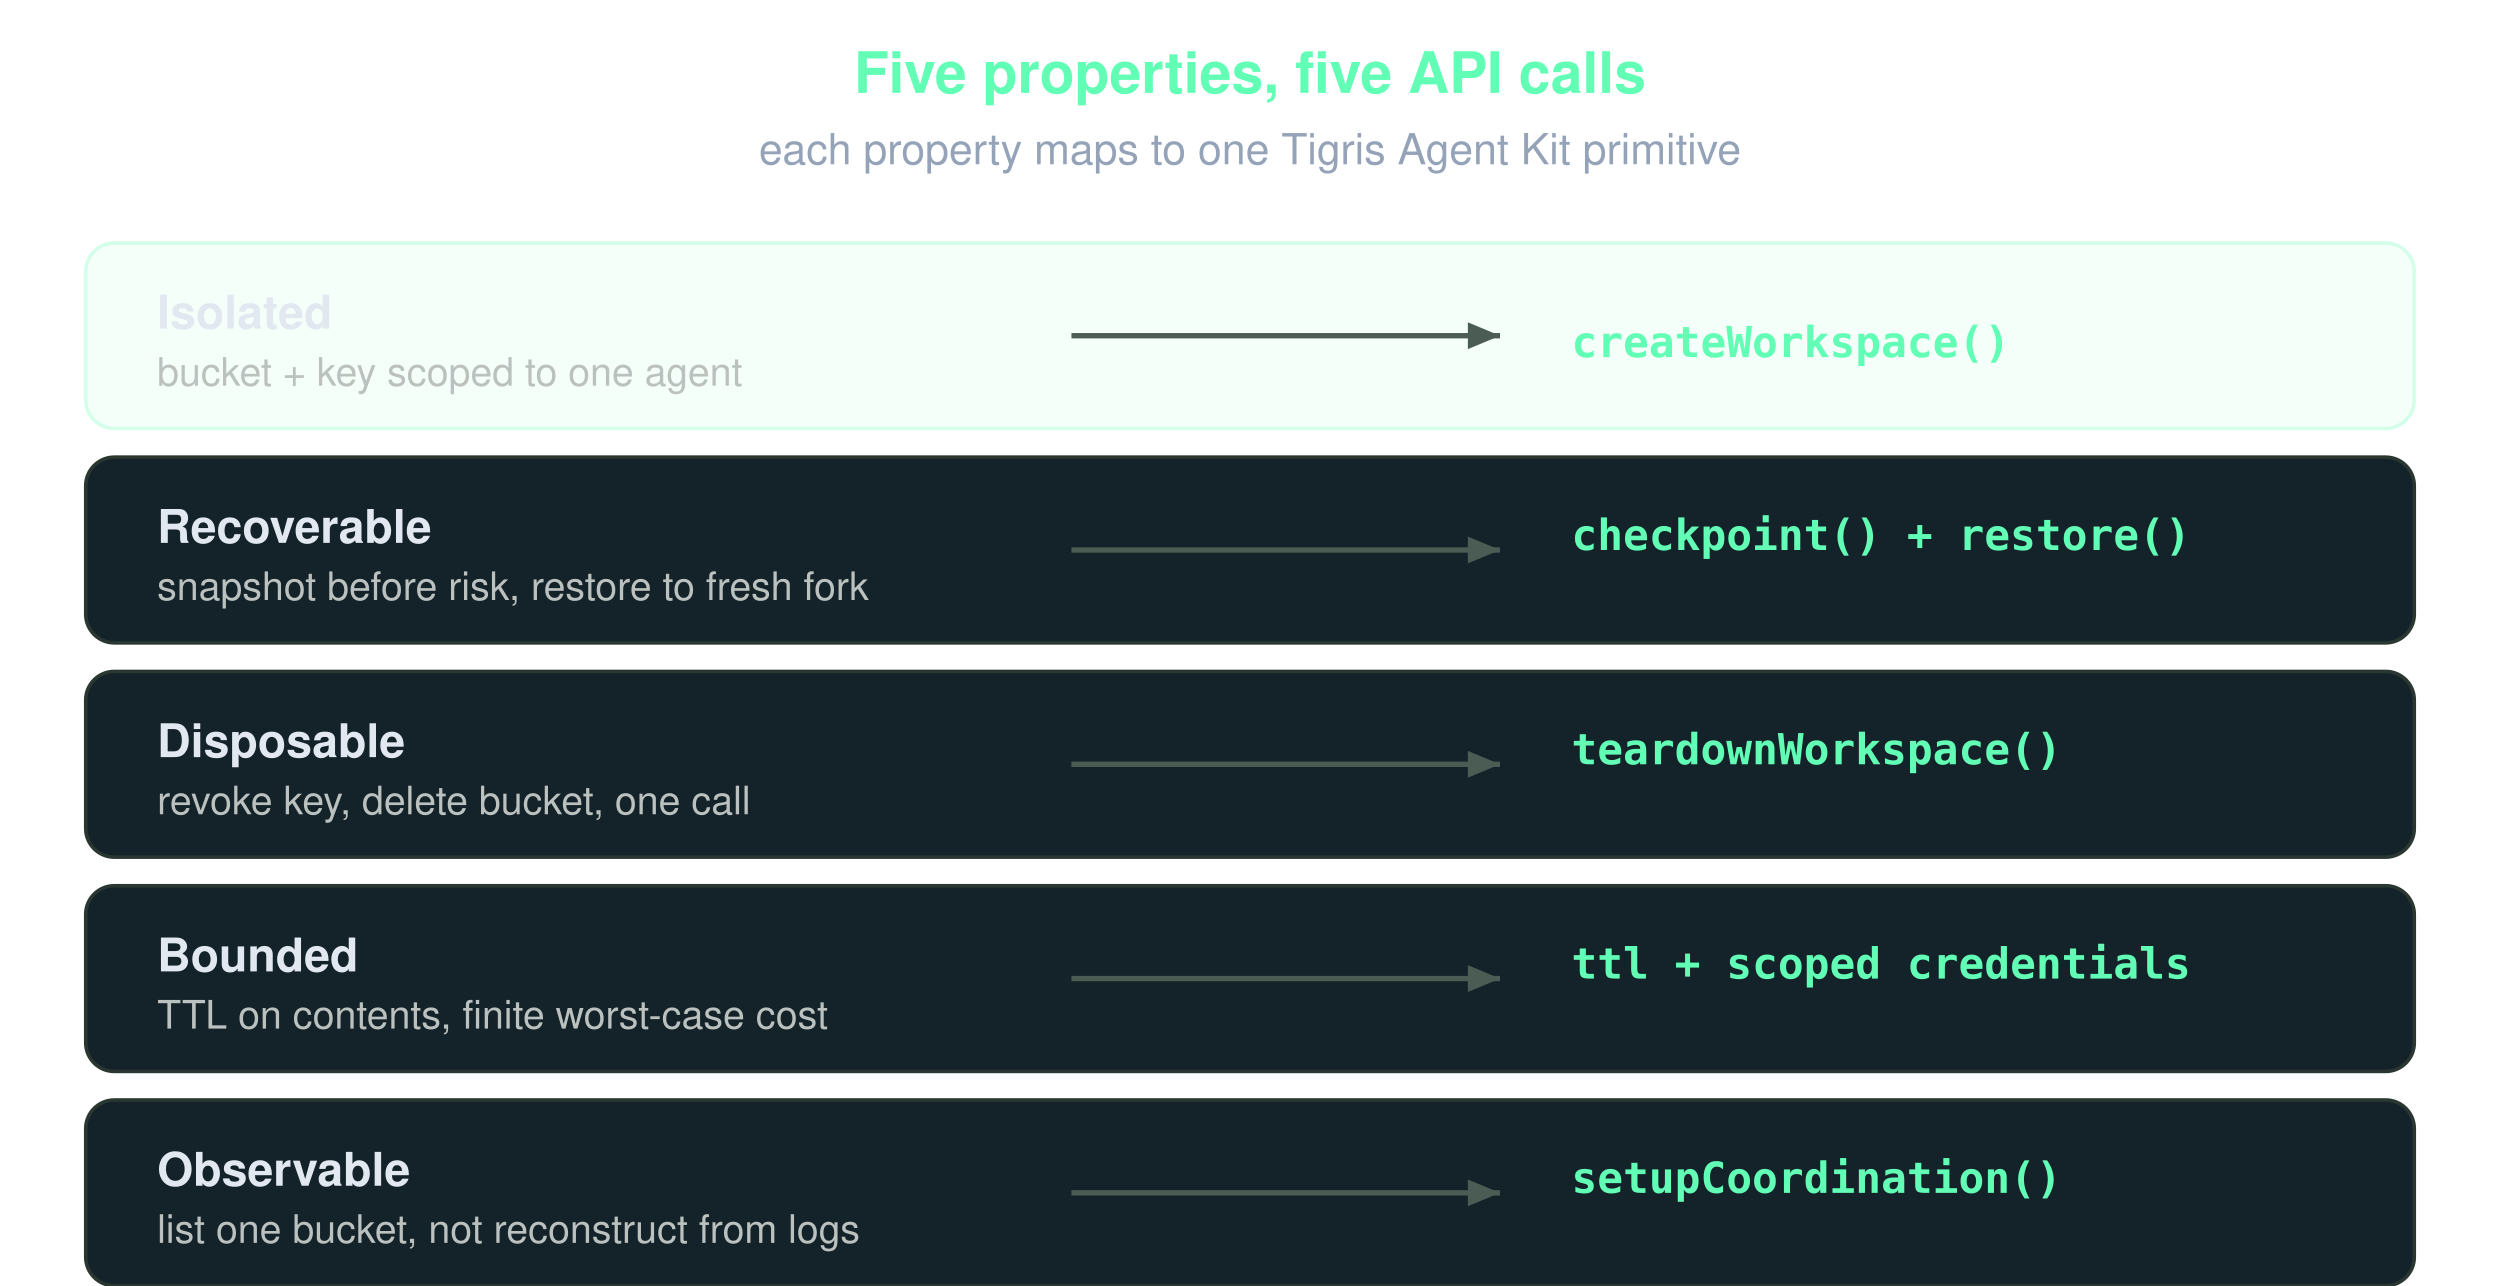
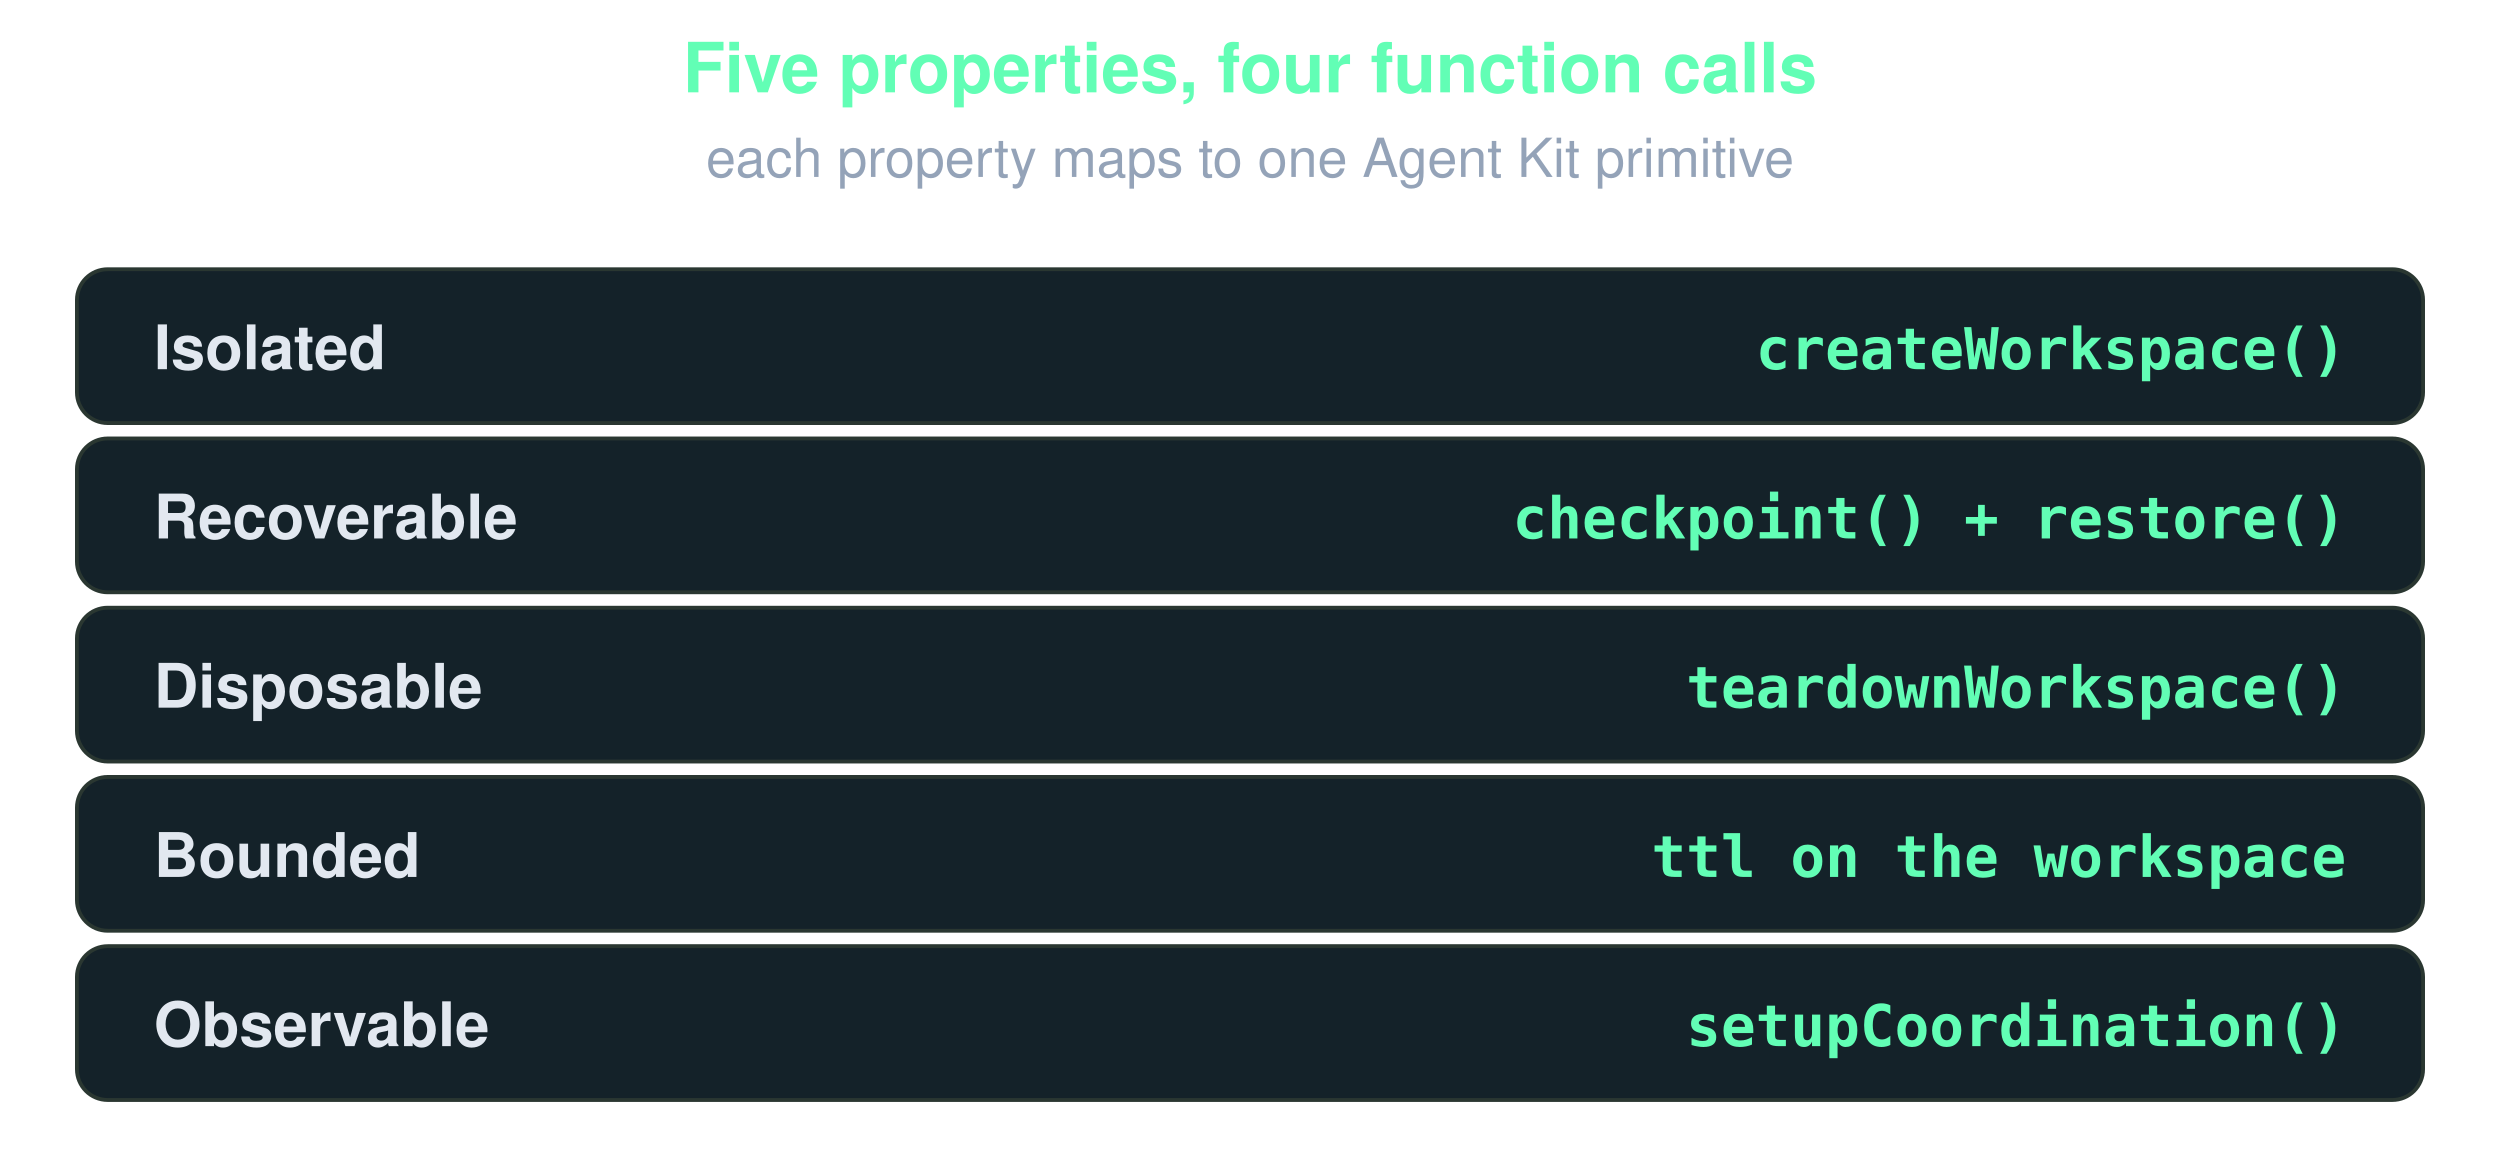
- <svg xmlns="http://www.w3.org/2000/svg" viewBox="0 0 700 360" width="700" height="360" style="background: transparent">
+ <svg xmlns="http://www.w3.org/2000/svg" viewBox="0 0 650 300" width="650" height="300" style="background: transparent">
  <style>
    text {
      font-family: "Hanken Grotesk", system-ui, -apple-system, "Segoe UI",
        Helvetica, Arial, sans-serif;
    }
    .title {
-       font-size: 16px;
+       font-size: 18px;
      fill: #62feb5;
      font-weight: 600;
    }
    .sub {
-       font-size: 12px;
+       font-size: 14px;
      fill: #94a3b8;
    }
    .prop {
-       font-size: 13px;
+       font-size: 16px;
      fill: #e2e8f0;
      font-weight: 600;
    }
-     .desc {
-       font-size: 11px;
-       fill: #bac1be;
-     }
    .api {
-       font-size: 12px;
+       font-size: 15px;
      fill: #62feb5;
      font-weight: 600;
      font-family: "Fira Code VF", ui-monospace, SFMono-Regular, Menlo, Monaco,
        Consolas, monospace;
    }
    .row {
      rx: 8;
      ry: 8;
      fill: #142229;
      stroke: #2a3731;
      stroke-width: 1;
    }
-     .row-accent {
-       rx: 8;
-       ry: 8;
-       fill: rgba(98, 254, 181, 0.06);
-       stroke: rgba(98, 254, 181, 0.25);
-       stroke-width: 1;
-     }
-     .arrow {
-       stroke: #4a5c54;
-       stroke-width: 1.5;
-       fill: none;
-     }
  </style>
-   <defs>
-     <marker id="ah-prop" markerWidth="6" markerHeight="5" refX="6" refY="2.5" orient="auto">
-       <polygon points="0 0, 6 2.5, 0 5" fill="#4a5c54" />
-     </marker>
-   </defs>
-   <text x="350" y="26" text-anchor="middle" class="title">
-     Five properties, five API calls
+   <text x="325" y="24" text-anchor="middle" class="title">
+     Five properties, four function calls
  </text>
-   <text x="350" y="46" text-anchor="middle" class="sub">
-     each property maps to one Tigris Agent Kit primitive
+   <text x="325" y="46" text-anchor="middle" class="sub">
+     each property maps to one Agent Kit primitive
  </text>
-   <rect x="24" y="68" width="652" height="52" class="row-accent" />
-   <text x="44" y="92" class="prop">Isolated</text>
-   <text x="44" y="108" class="desc">bucket + key scoped to one agent</text>
-   <path d="M300 94 L420 94" class="arrow" marker-end="url(#ah-prop)" />
-   <text x="440" y="100" class="api">createWorkspace()</text>
-   <rect x="24" y="128" width="652" height="52" class="row" />
-   <text x="44" y="152" class="prop">Recoverable</text>
-   <text x="44" y="168" class="desc">snapshot before risk, restore to fresh fork</text>
-   <path d="M300 154 L420 154" class="arrow" marker-end="url(#ah-prop)" />
-   <text x="440" y="154" class="api">checkpoint() + restore()</text>
-   <rect x="24" y="188" width="652" height="52" class="row" />
-   <text x="44" y="212" class="prop">Disposable</text>
-   <text x="44" y="228" class="desc">revoke key, delete bucket, one call</text>
-   <path d="M300 214 L420 214" class="arrow" marker-end="url(#ah-prop)" />
-   <text x="440" y="214" class="api">teardownWorkspace()</text>
-   <rect x="24" y="248" width="652" height="52" class="row" />
-   <text x="44" y="272" class="prop">Bounded</text>
-   <text x="44" y="288" class="desc">TTL on contents, finite worst-case cost</text>
-   <path d="M300 274 L420 274" class="arrow" marker-end="url(#ah-prop)" />
-   <text x="440" y="274" class="api">ttl + scoped credentials</text>
-   <rect x="24" y="308" width="652" height="52" class="row" />
-   <text x="44" y="332" class="prop">Observable</text>
-   <text x="44" y="348" class="desc">list one bucket, not reconstruct from logs</text>
-   <path d="M300 334 L420 334" class="arrow" marker-end="url(#ah-prop)" />
-   <text x="440" y="334" class="api">setupCoordination()</text>
+   <rect x="20" y="70" width="610" height="40" class="row" />
+   <text x="40" y="96" class="prop">Isolated</text>
+   <text x="610" y="96" text-anchor="end" class="api">createWorkspace()</text>
+   <rect x="20" y="114" width="610" height="40" class="row" />
+   <text x="40" y="140" class="prop">Recoverable</text>
+   <text x="610" y="140" text-anchor="end" class="api">checkpoint() + restore()</text>
+   <rect x="20" y="158" width="610" height="40" class="row" />
+   <text x="40" y="184" class="prop">Disposable</text>
+   <text x="610" y="184" text-anchor="end" class="api">teardownWorkspace()</text>
+   <rect x="20" y="202" width="610" height="40" class="row" />
+   <text x="40" y="228" class="prop">Bounded</text>
+   <text x="610" y="228" text-anchor="end" class="api">ttl on the workspace</text>
+   <rect x="20" y="246" width="610" height="40" class="row" />
+   <text x="40" y="272" class="prop">Observable</text>
+   <text x="610" y="272" text-anchor="end" class="api">setupCoordination()</text>
</svg>
